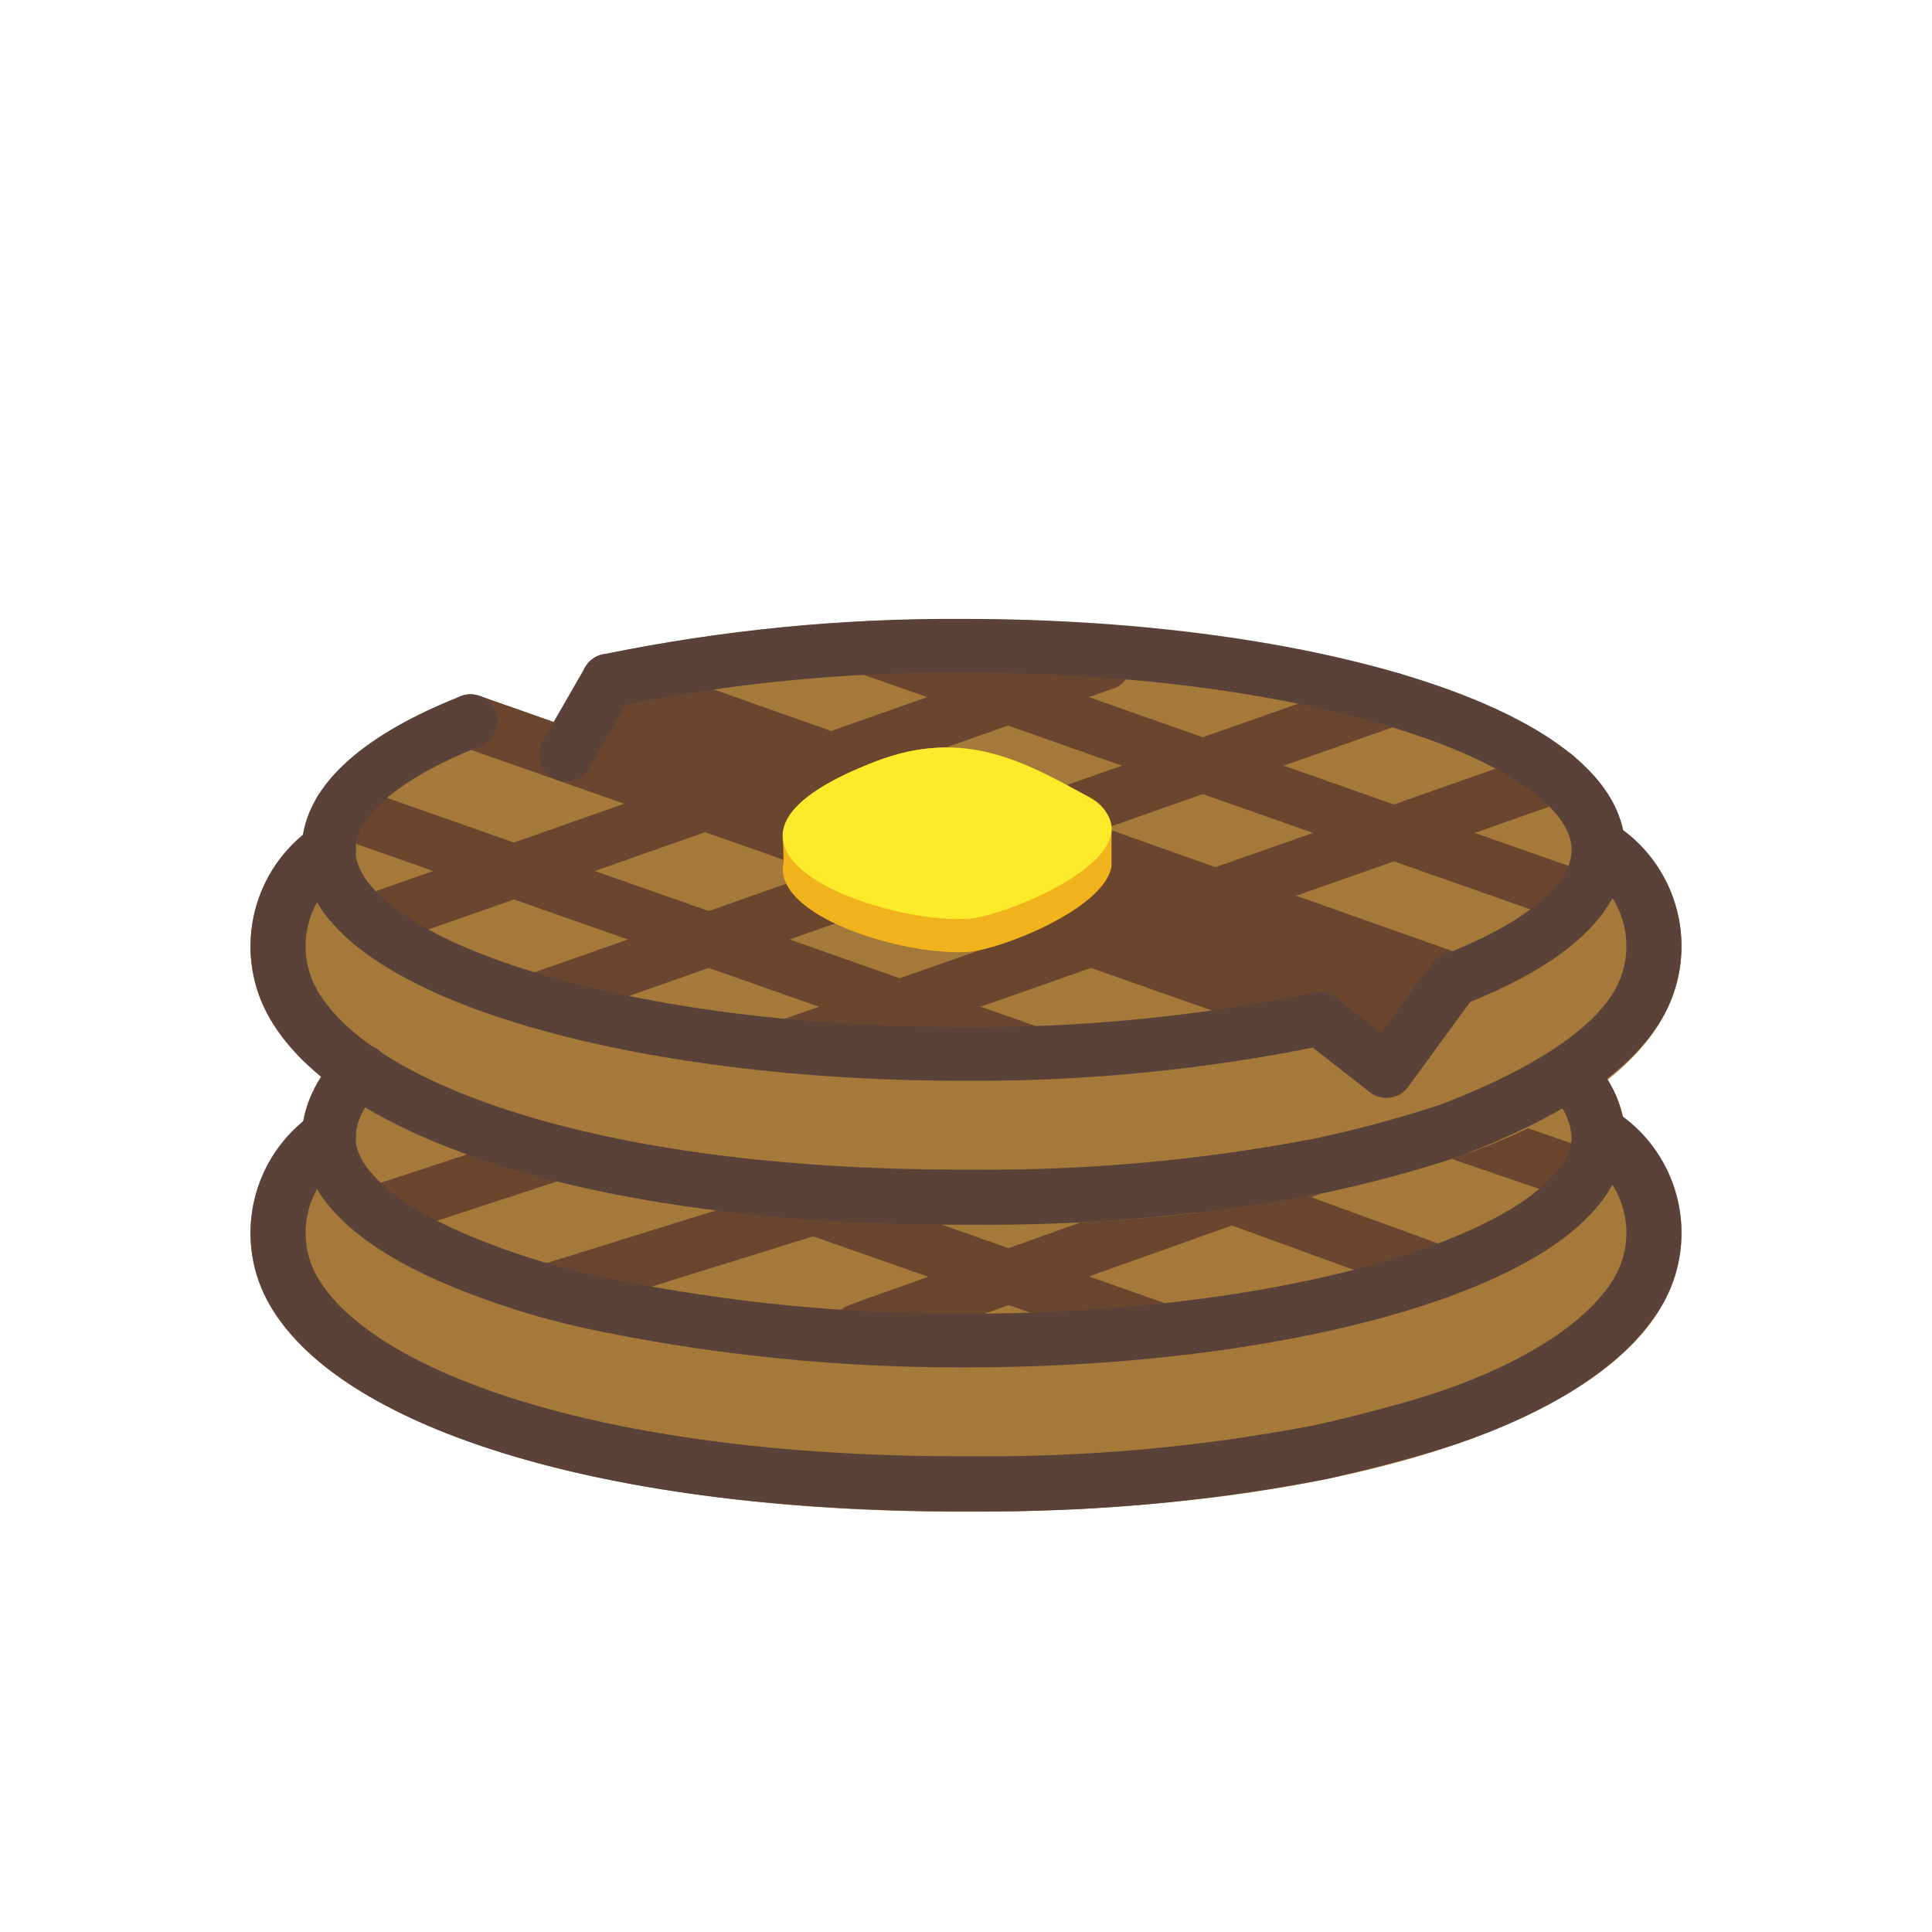
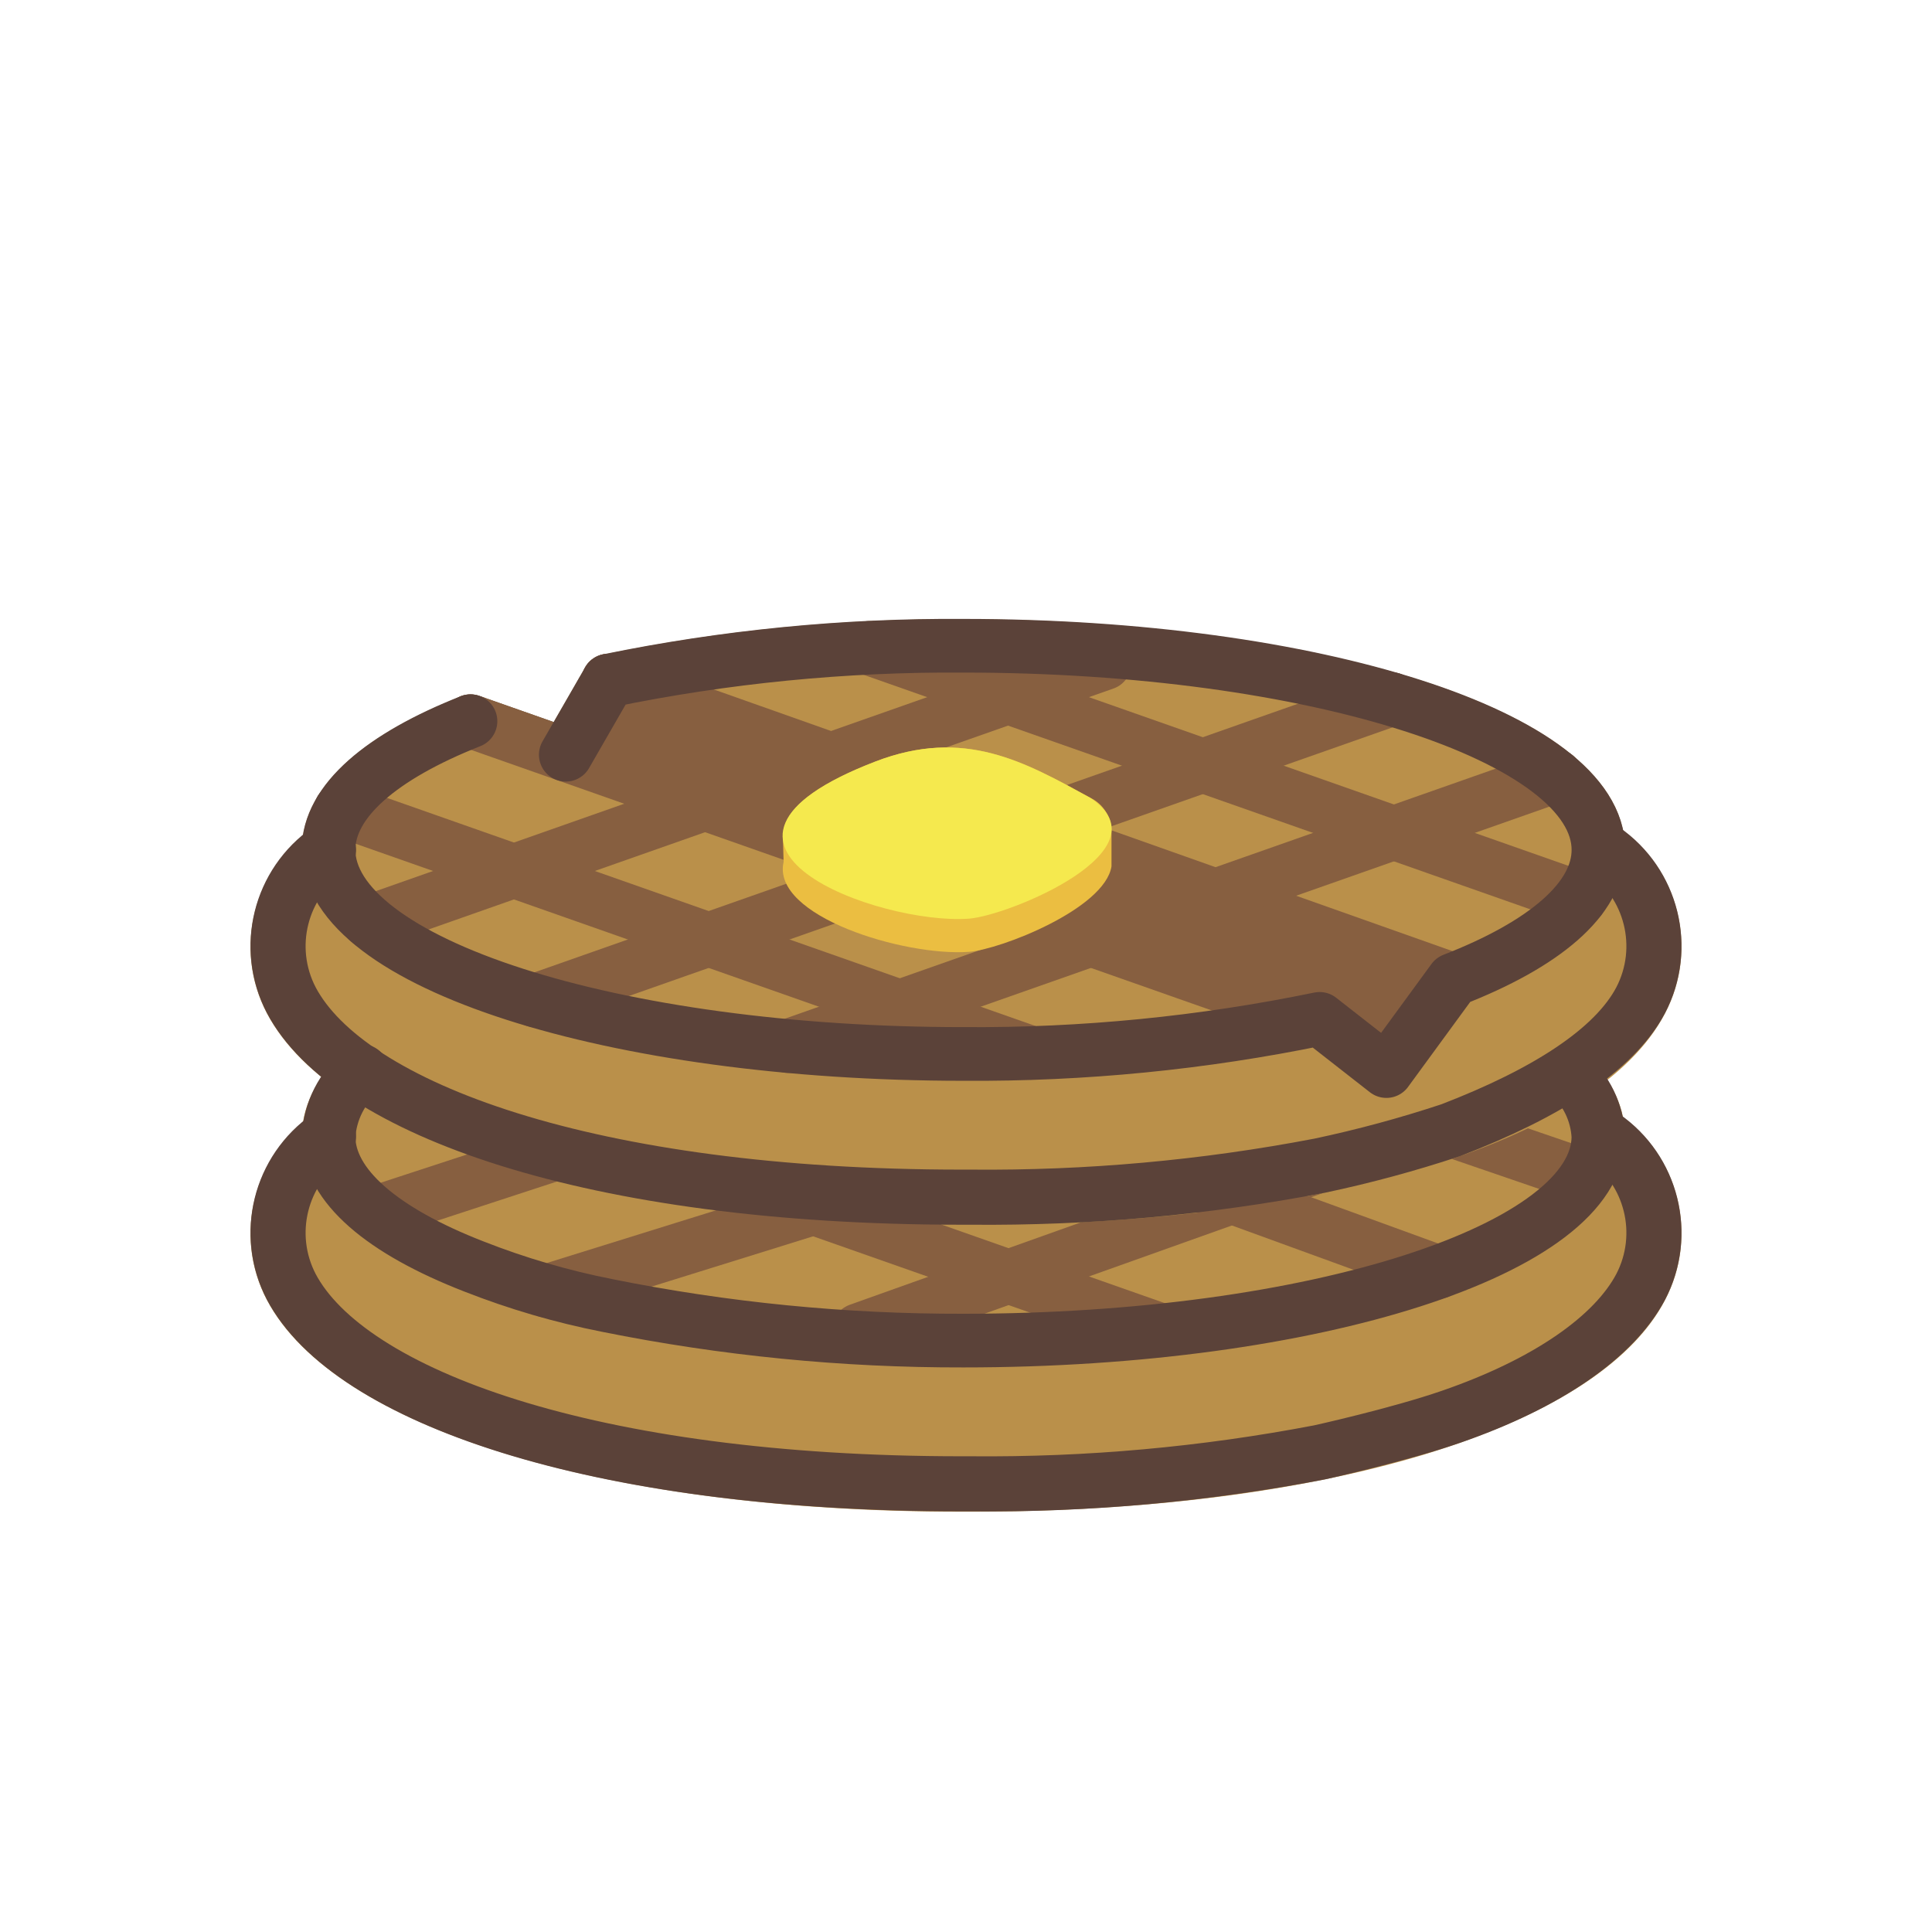
<svg xmlns="http://www.w3.org/2000/svg" id="emoji" viewBox="0 0 72 72">
  <g id="line-supplement">
    <line x1="17.534" x2="49.178" y1="26.878" y2="38.01" fill="none" stroke="#5B4239" stroke-linecap="round" stroke-linejoin="round" stroke-width="2" />
    <line x1="32.361" x2="58.893" y1="24.15" y2="33.483" fill="none" stroke="#5B4239" stroke-linecap="round" stroke-linejoin="round" stroke-width="2" />
    <line x1="22.674" x2="54.154" y1="25.364" y2="36.515" fill="none" stroke="#5B4239" stroke-linecap="round" stroke-linejoin="round" stroke-width="2" />
    <line x1="12.697" x2="38.419" y1="30.188" y2="39.236" fill="none" stroke="#5B4239" stroke-linecap="round" stroke-linejoin="round" stroke-width="2" />
    <line x1="51.864" x2="19.949" y1="26.058" y2="37.285" fill="none" stroke="#5B4239" stroke-linecap="round" stroke-linejoin="round" stroke-width="2" />
    <line x1="41.163" x2="13.761" y1="24.716" y2="34.356" fill="none" stroke="#5B4239" stroke-linecap="round" stroke-linejoin="round" stroke-width="2" />
    <line x1="57.972" x2="29.363" y1="28.92" y2="38.984" fill="none" stroke="#5B4239" stroke-linecap="round" stroke-linejoin="round" stroke-width="2" />
    <path d="M41.188,29.732c-2.442-1.337-4.692-2.63-8.018-1.349-2.413.93-3.365,1.846-3.435,2.669l-.011,0,.003.093c0,.019.001.039.002.058l.026.918c-.469,2.024,4.507,3.528,6.909,3.351,1.167-.086,5.056-1.6,5.31-3.184v-1.35A1.397,1.397,0,0,0,41.188,29.732Z" />
    <path d="M33.164,28.384c3.326-1.282,5.576.012,8.018,1.349,2.928,1.94-3.031,4.393-4.525,4.503C33.331,34.48,25.07,31.502,33.164,28.384Z" />
    <line x1="49.179" x2="32.006" y1="43.442" y2="49.566" fill="none" stroke="#5B4239" stroke-linecap="round" stroke-linejoin="round" stroke-width="2" />
    <line x1="54.065" x2="59.042" y1="42.12" y2="43.827" fill="none" stroke="#5B4239" stroke-linecap="round" stroke-linejoin="round" stroke-width="2" />
    <line x1="20.395" x2="31.627" y1="48.111" y2="44.614" fill="none" stroke="#5B4239" stroke-linecap="round" stroke-linejoin="round" stroke-width="2" />
    <line x1="20.773" x2="14.169" y1="42.974" y2="45.135" fill="none" stroke="#5B4239" stroke-linecap="round" stroke-linejoin="round" stroke-width="2" />
    <line x1="44.664" x2="53.599" y1="44.152" y2="47.406" fill="none" stroke="#5B4239" stroke-linecap="round" stroke-linejoin="round" stroke-width="2" />
    <line x1="28.058" x2="43.274" y1="44.224" y2="49.577" fill="none" stroke="#5B4239" stroke-linecap="round" stroke-linejoin="round" stroke-width="2" />
  </g>
  <g id="color">
-     <path fill="#a57939" d="M60.488,41.643c-1.047-5.125-13.152-7.884-24.581-7.884a64.601,64.601,0,0,0-13.443,1.323.997.997,0,0,0-.654.478l-1.176,2.042-2.767-.973a1.005,1.005,0,0,0-.7.014c-4.371,1.728-5.654,3.703-5.88,5.204a5.328,5.328,0,0,0-1.341,6.597c2.526,4.795,12.685,7.893,25.88,7.893h.351c13.195,0,23.352-3.098,25.856-7.854A5.367,5.367,0,0,0,60.488,41.643Z" />
-     <line x1="49.179" x2="32.006" y1="43.442" y2="49.566" fill="none" stroke="#6a462f" stroke-linecap="round" stroke-linejoin="round" stroke-width="2" />
-     <line x1="54.065" x2="59.042" y1="42.12" y2="43.827" fill="none" stroke="#6a462f" stroke-linecap="round" stroke-linejoin="round" stroke-width="2" />
-     <path fill="#a57939" d="M60.488,30.96c-1.047-5.125-13.152-7.884-24.581-7.884a64.594,64.594,0,0,0-13.443,1.323.996.996,0,0,0-.654.478l-1.176,2.042-2.767-.973a1.005,1.005,0,0,0-.7.014c-4.371,1.728-5.654,3.703-5.88,5.204A5.328,5.328,0,0,0,9.946,37.76c2.526,4.794,12.685,7.893,25.88,7.893h.351c13.195,0,23.352-3.098,25.856-7.854A5.367,5.367,0,0,0,60.488,30.96Z" />
-     <polygon fill="#6a462f" points="21.6 25.244 53.855 37.184 51.667 39.916 49.178 37.97 20.243 27.831 21.6 25.244" />
-     <line x1="17.534" x2="49.178" y1="26.878" y2="38.01" fill="none" stroke="#6a462f" stroke-linecap="round" stroke-linejoin="round" stroke-width="2" />
-     <line x1="32.361" x2="58.893" y1="24.15" y2="33.483" fill="none" stroke="#6a462f" stroke-linecap="round" stroke-linejoin="round" stroke-width="2" />
-     <line x1="22.674" x2="54.154" y1="25.364" y2="36.515" fill="none" stroke="#6a462f" stroke-linecap="round" stroke-linejoin="round" stroke-width="2" />
-     <line x1="12.697" x2="38.419" y1="30.188" y2="39.236" fill="none" stroke="#6a462f" stroke-linecap="round" stroke-linejoin="round" stroke-width="2" />
-     <line x1="51.864" x2="19.949" y1="26.058" y2="37.285" fill="none" stroke="#6a462f" stroke-linecap="round" stroke-linejoin="round" stroke-width="2" />
-     <line x1="41.163" x2="13.761" y1="24.716" y2="34.356" fill="none" stroke="#6a462f" stroke-linecap="round" stroke-linejoin="round" stroke-width="2" />
-     <line x1="57.972" x2="29.363" y1="28.92" y2="38.984" fill="none" stroke="#6a462f" stroke-linecap="round" stroke-linejoin="round" stroke-width="2" />
-     <path fill="#f1b31c" d="M40.636,29.732c-2.442-1.337-4.692-2.63-8.018-1.349-2.413.93-3.365,1.846-3.435,2.669l-.011,0,.003.093c0,.019.001.039.002.058l.026.918c-.469,2.024,4.507,3.528,6.909,3.351,1.167-.086,5.056-1.6,5.31-3.184v-1.35A1.397,1.397,0,0,0,40.636,29.732Z" />
-     <path fill="#fcea2b" d="M32.612,28.384c3.326-1.282,5.576.012,8.018,1.349,2.928,1.94-3.031,4.393-4.525,4.503C32.779,34.48,24.518,31.502,32.612,28.384Z" />
-     <line x1="20.395" x2="31.627" y1="48.111" y2="44.614" fill="none" stroke="#6a462f" stroke-linecap="round" stroke-linejoin="round" stroke-width="2" />
-     <line x1="20.773" x2="14.169" y1="42.974" y2="45.135" fill="none" stroke="#6a462f" stroke-linecap="round" stroke-linejoin="round" stroke-width="2" />
-     <line x1="44.664" x2="53.599" y1="44.152" y2="47.406" fill="none" stroke="#6a462f" stroke-linecap="round" stroke-linejoin="round" stroke-width="2" />
-     <line x1="28.058" x2="43.274" y1="44.224" y2="49.577" fill="none" stroke="#6a462f" stroke-linecap="round" stroke-linejoin="round" stroke-width="2" />
+     <path fill="#ba904a" d="M60.488,41.643c-1.047-5.125-13.152-7.884-24.581-7.884a64.601,64.601,0,0,0-13.443,1.323.997.997,0,0,0-.654.478l-1.176,2.042-2.767-.973a1.005,1.005,0,0,0-.7.014c-4.371,1.728-5.654,3.703-5.88,5.204a5.328,5.328,0,0,0-1.341,6.597c2.526,4.795,12.685,7.893,25.88,7.893h.351c13.195,0,23.352-3.098,25.856-7.854A5.367,5.367,0,0,0,60.488,41.643Z" />
+     <line x1="49.179" x2="32.006" y1="43.442" y2="49.566" fill="none" stroke="#875f40" stroke-linecap="round" stroke-linejoin="round" stroke-width="2" />
+     <line x1="54.065" x2="59.042" y1="42.12" y2="43.827" fill="none" stroke="#875f40" stroke-linecap="round" stroke-linejoin="round" stroke-width="2" />
+     <path fill="#ba904a" d="M60.488,30.96c-1.047-5.125-13.152-7.884-24.581-7.884a64.594,64.594,0,0,0-13.443,1.323.996.996,0,0,0-.654.478l-1.176,2.042-2.767-.973a1.005,1.005,0,0,0-.7.014c-4.371,1.728-5.654,3.703-5.88,5.204A5.328,5.328,0,0,0,9.946,37.76c2.526,4.794,12.685,7.893,25.88,7.893h.351c13.195,0,23.352-3.098,25.856-7.854A5.367,5.367,0,0,0,60.488,30.96Z" />
+     <polygon fill="#875f40" points="21.6 25.244 53.855 37.184 51.667 39.916 49.178 37.97 20.243 27.831 21.6 25.244" />
+     <line x1="17.534" x2="49.178" y1="26.878" y2="38.01" fill="none" stroke="#875f40" stroke-linecap="round" stroke-linejoin="round" stroke-width="2" />
+     <line x1="32.361" x2="58.893" y1="24.15" y2="33.483" fill="none" stroke="#875f40" stroke-linecap="round" stroke-linejoin="round" stroke-width="2" />
+     <line x1="22.674" x2="54.154" y1="25.364" y2="36.515" fill="none" stroke="#875f40" stroke-linecap="round" stroke-linejoin="round" stroke-width="2" />
+     <line x1="12.697" x2="38.419" y1="30.188" y2="39.236" fill="none" stroke="#875f40" stroke-linecap="round" stroke-linejoin="round" stroke-width="2" />
+     <line x1="51.864" x2="19.949" y1="26.058" y2="37.285" fill="none" stroke="#875f40" stroke-linecap="round" stroke-linejoin="round" stroke-width="2" />
+     <line x1="41.163" x2="13.761" y1="24.716" y2="34.356" fill="none" stroke="#875f40" stroke-linecap="round" stroke-linejoin="round" stroke-width="2" />
+     <line x1="57.972" x2="29.363" y1="28.92" y2="38.984" fill="none" stroke="#875f40" stroke-linecap="round" stroke-linejoin="round" stroke-width="2" />
+     <path fill="#ebbe41" d="M40.636,29.732c-2.442-1.337-4.692-2.63-8.018-1.349-2.413.93-3.365,1.846-3.435,2.669l-.011,0,.003.093c0,.019.001.039.002.058l.026.918c-.469,2.024,4.507,3.528,6.909,3.351,1.167-.086,5.056-1.6,5.31-3.184v-1.35A1.397,1.397,0,0,0,40.636,29.732Z" />
+     <path fill="#f5e94e" d="M32.612,28.384c3.326-1.282,5.576.012,8.018,1.349,2.928,1.94-3.031,4.393-4.525,4.503C32.779,34.48,24.518,31.502,32.612,28.384Z" />
+     <line x1="20.395" x2="31.627" y1="48.111" y2="44.614" fill="none" stroke="#875f40" stroke-linecap="round" stroke-linejoin="round" stroke-width="2" />
+     <line x1="20.773" x2="14.169" y1="42.974" y2="45.135" fill="none" stroke="#875f40" stroke-linecap="round" stroke-linejoin="round" stroke-width="2" />
+     <line x1="44.664" x2="53.599" y1="44.152" y2="47.406" fill="none" stroke="#875f40" stroke-linecap="round" stroke-linejoin="round" stroke-width="2" />
+     <line x1="28.058" x2="43.274" y1="44.224" y2="49.577" fill="none" stroke="#875f40" stroke-linecap="round" stroke-linejoin="round" stroke-width="2" />
  </g>
  <g id="line">
    <path fill="none" stroke="#5B4239" stroke-linecap="round" stroke-linejoin="round" stroke-width="2" d="M21.085,28.127l1.59-2.762a63.555,63.555,0,0,1,13.232-1.3c13.068,0,23.662,3.406,23.662,7.607,0,1.84-2.032,3.528-5.415,4.843L51.667,39.916,49.178,37.97a63.488,63.488,0,0,1-13.272,1.308c-13.068,0-23.662-3.406-23.662-7.607,0-1.817,1.982-3.486,5.29-4.794" />
    <path fill="none" stroke="#5B4239" stroke-linecap="round" stroke-linejoin="round" stroke-width="2.054" d="M12.244,31.672a4.36,4.36,0,0,0-1.39,5.598c2.137,4.056,11.179,7.345,24.97,7.345h.351A65.915,65.915,0,0,0,49.179,43.442,45.245,45.245,0,0,0,54.065,42.12c3.572-1.374,6.101-2.991,7.081-4.85a4.36,4.36,0,0,0-1.39-5.598" />
    <path fill="none" stroke="#5B4239" stroke-linecap="round" stroke-linejoin="round" stroke-width="2" d="M13.486,39.916a3.42,3.42,0,0,0-1.242,2.438c0,1.84,2.032,3.528,5.415,4.843a28.766,28.766,0,0,0,4.975,1.455,66.425,66.425,0,0,0,13.272,1.308c13.068,0,23.662-3.406,23.662-7.607a3.331,3.331,0,0,0-1.128-2.327" />
    <path fill="none" stroke="#5B4239" stroke-linecap="round" stroke-linejoin="round" stroke-width="2.054" d="M12.244,42.355a4.36,4.36,0,0,0-1.39,5.598c2.137,4.056,11.179,7.345,24.97,7.345h.351A65.915,65.915,0,0,0,49.179,54.125s2.917-.643,4.886-1.322c3.618-1.248,6.101-2.991,7.081-4.85a4.36,4.36,0,0,0-1.39-5.598" />
  </g>
</svg>
